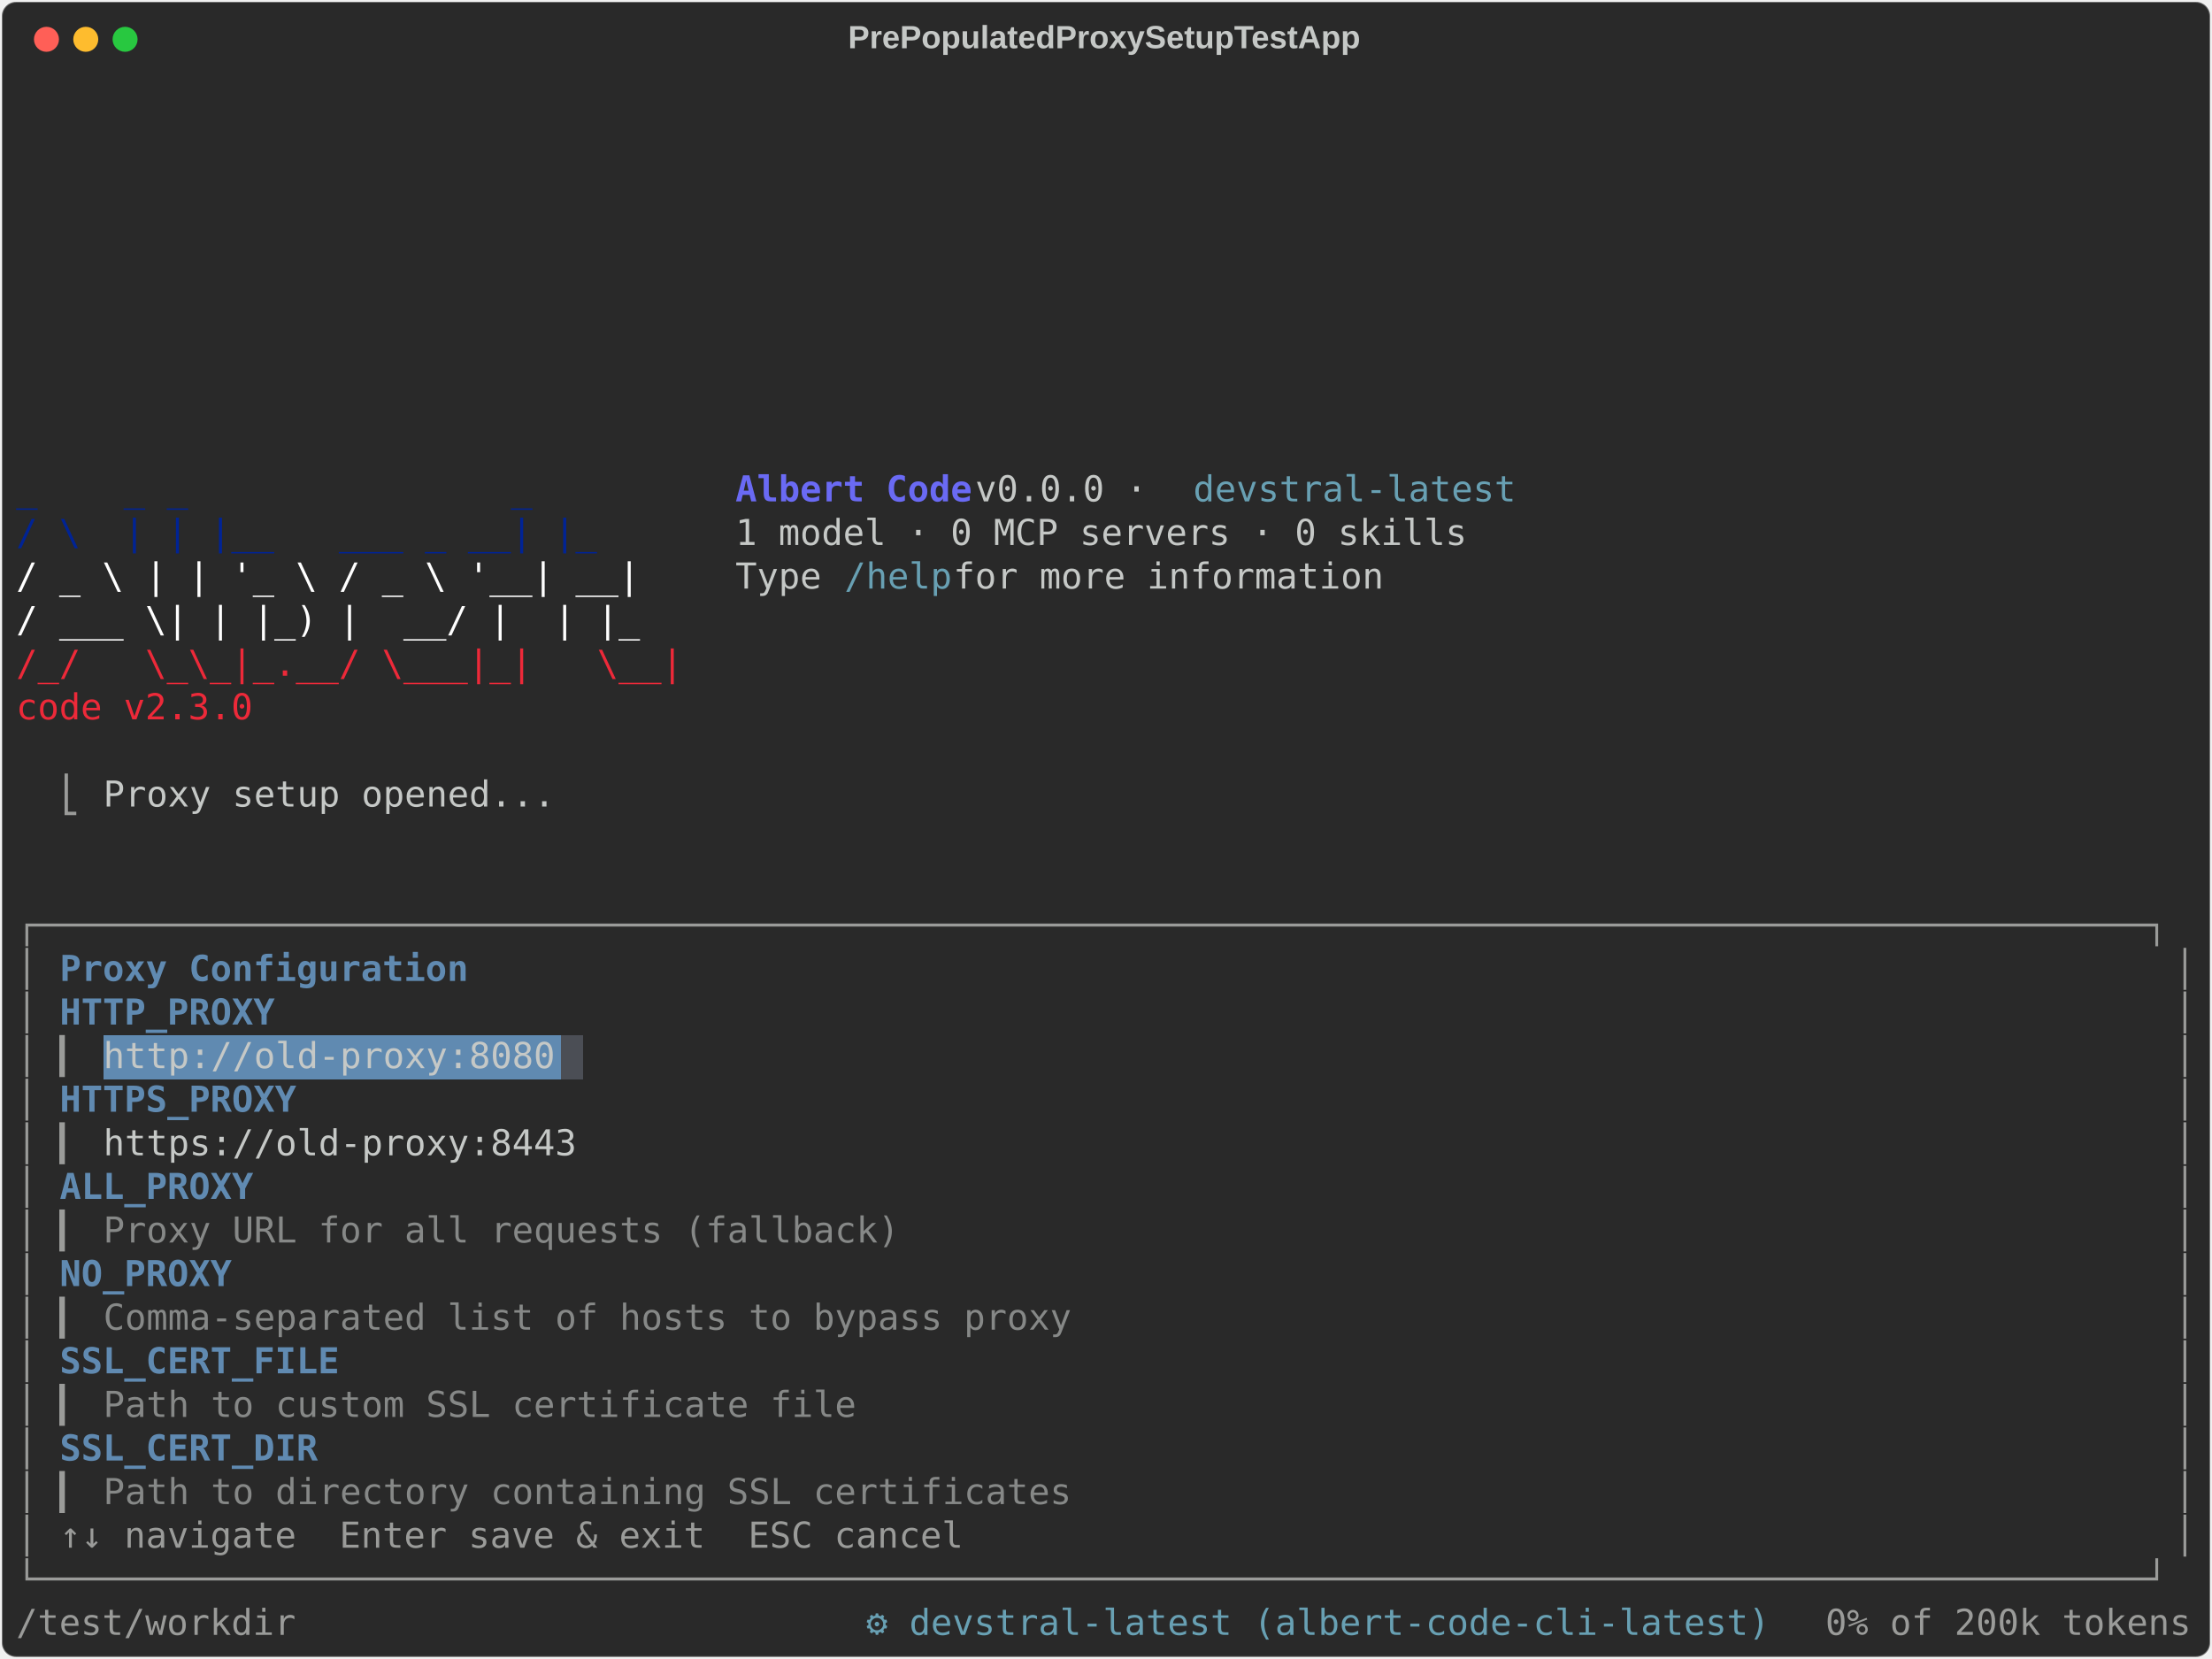
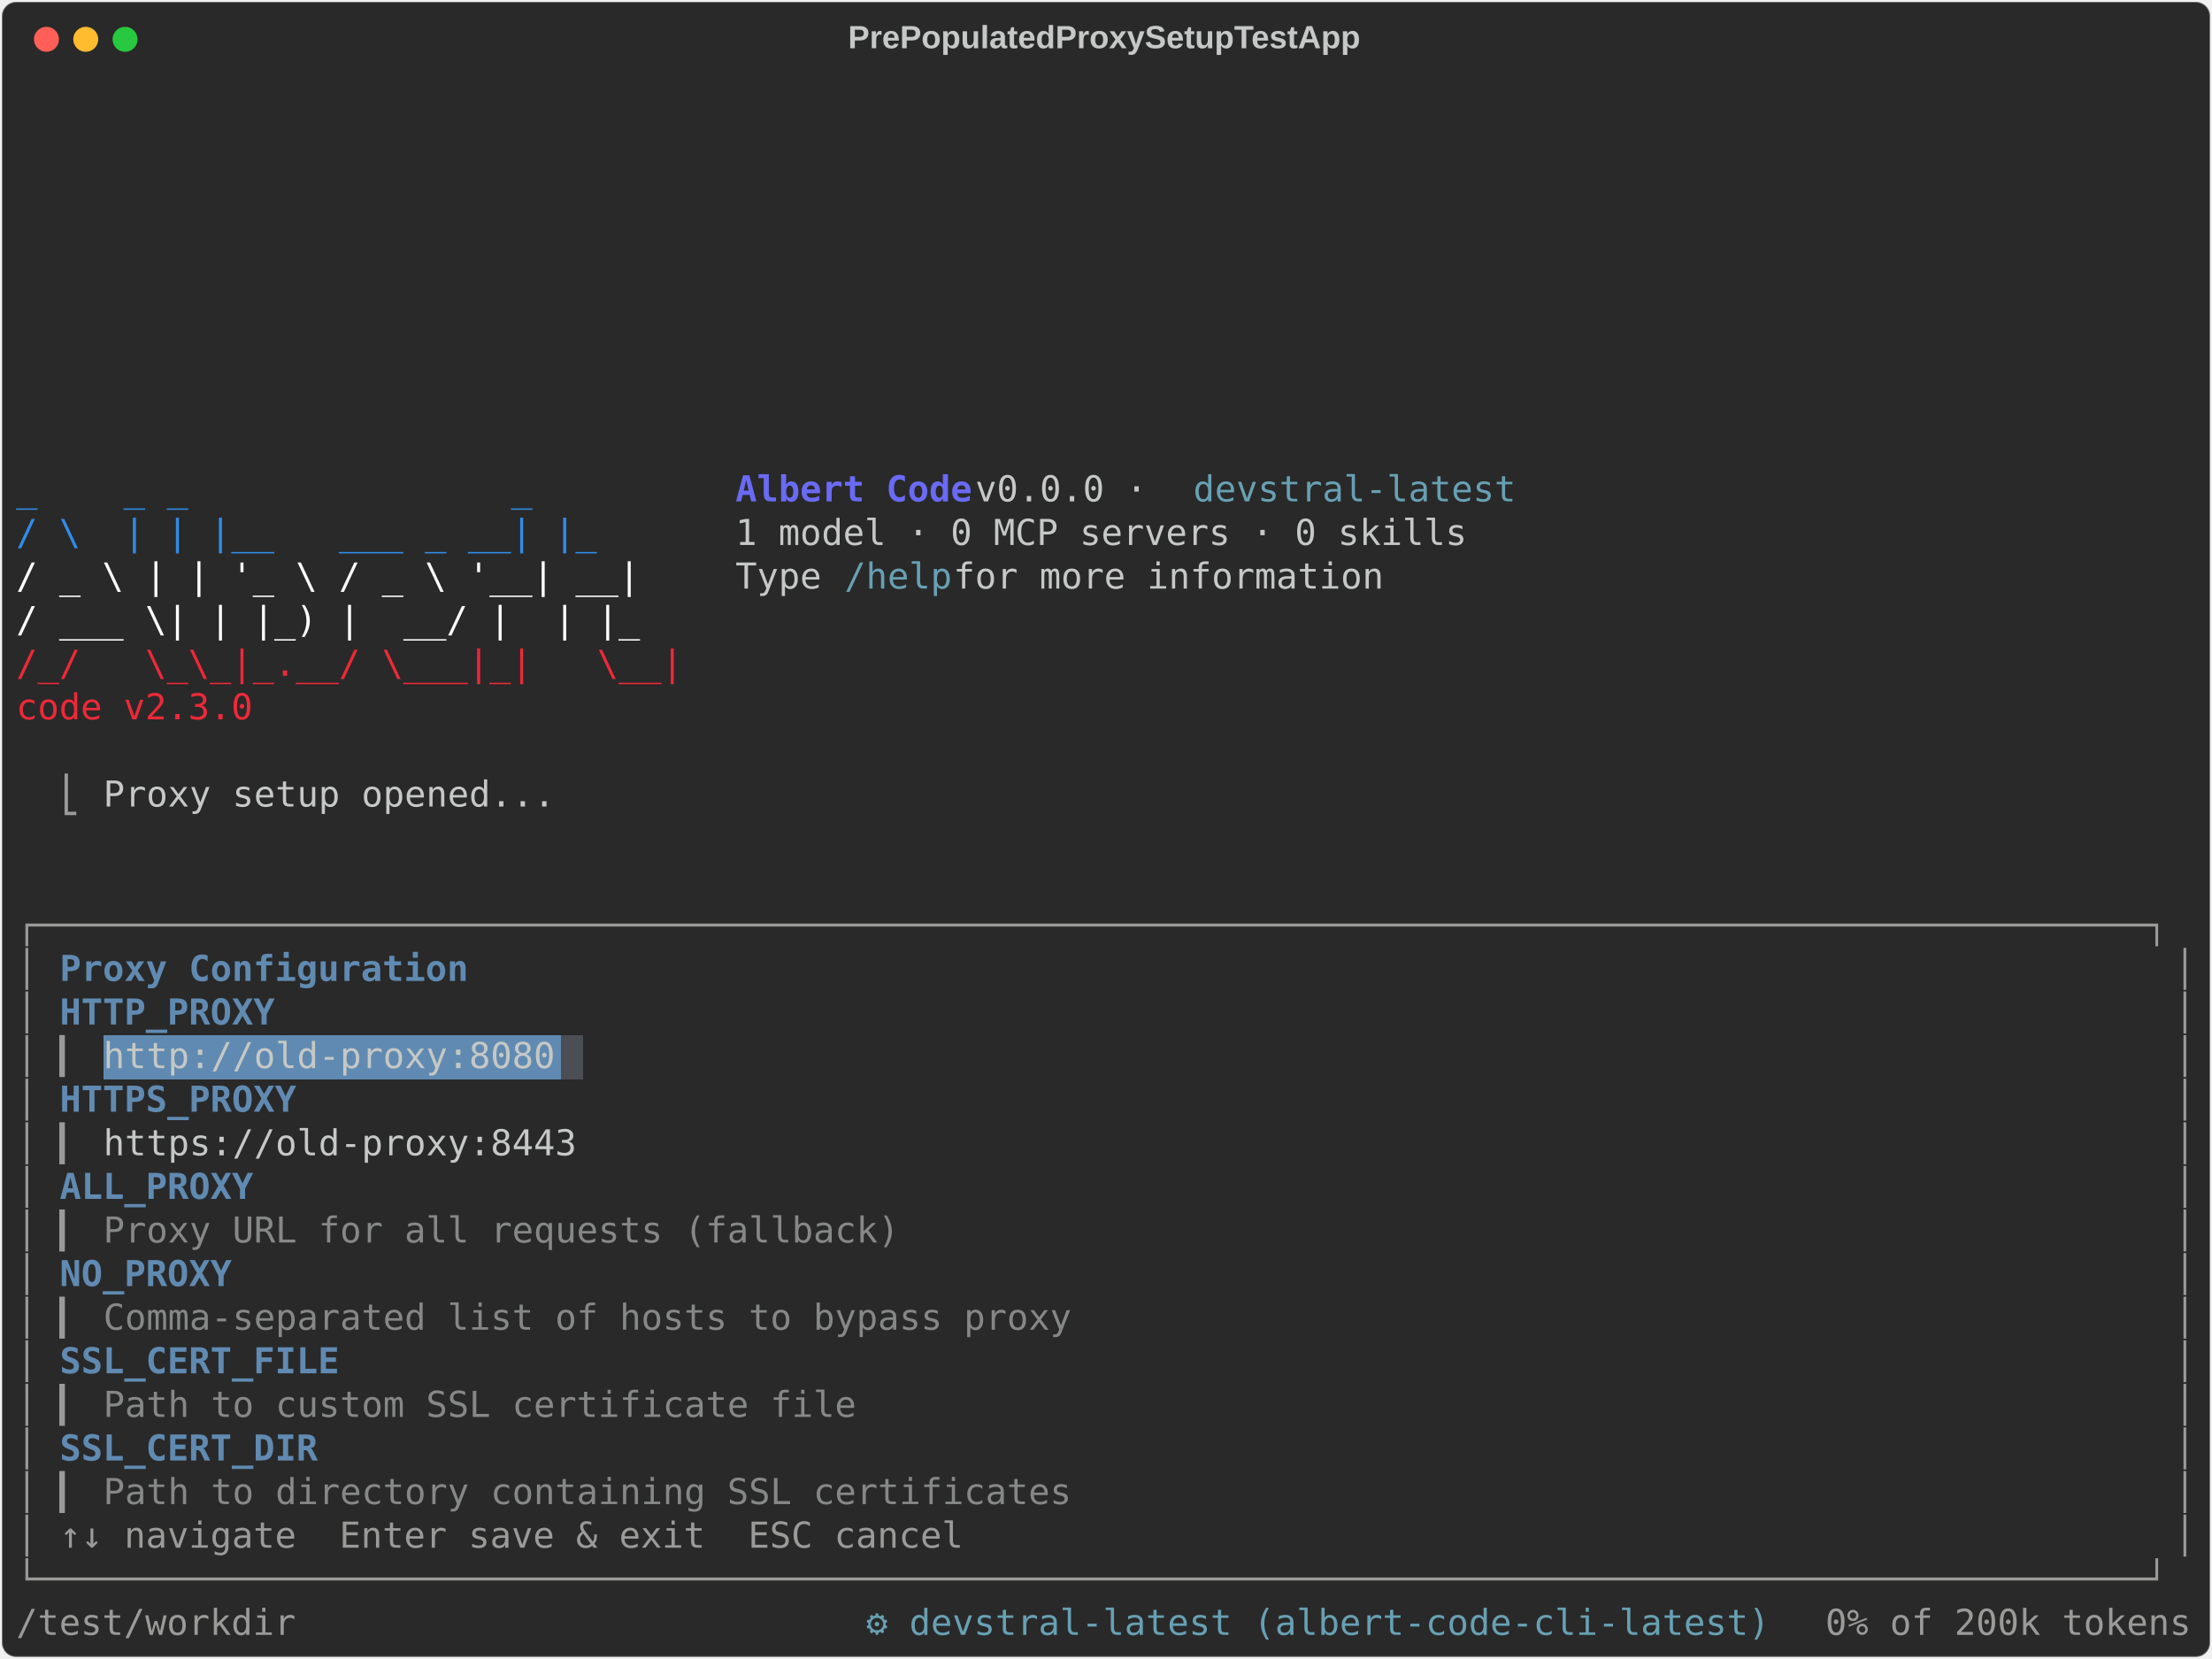
<svg xmlns="http://www.w3.org/2000/svg" class="rich-terminal" viewBox="0 0 1238 928.4">
  <style>

    @font-face {
        font-family: "Fira Code";
        src: local("FiraCode-Regular"),
                url("https://cdnjs.cloudflare.com/ajax/libs/firacode/6.2.0/woff2/FiraCode-Regular.woff2") format("woff2"),
                url("https://cdnjs.cloudflare.com/ajax/libs/firacode/6.2.0/woff/FiraCode-Regular.woff") format("woff");
        font-style: normal;
        font-weight: 400;
    }
    @font-face {
        font-family: "Fira Code";
        src: local("FiraCode-Bold"),
                url("https://cdnjs.cloudflare.com/ajax/libs/firacode/6.2.0/woff2/FiraCode-Bold.woff2") format("woff2"),
                url("https://cdnjs.cloudflare.com/ajax/libs/firacode/6.2.0/woff/FiraCode-Bold.woff") format("woff");
        font-style: bold;
        font-weight: 700;
    }

    .terminal-matrix {
        font-family: Fira Code, monospace;
        font-size: 20px;
        line-height: 24.4px;
        font-variant-east-asian: full-width;
    }

    .terminal-title {
        font-size: 18px;
        font-weight: bold;
        font-family: arial;
    }

    .terminal-r1 { fill: #c5c8c6 }
- .terminal-r2 { fill: #002395 }
+ .terminal-r2 { fill: #318ce7 }
.terminal-r3 { fill: #6a6af4;font-weight: bold }
.terminal-r4 { fill: #68a0b3 }
.terminal-r5 { fill: #ffffff }
.terminal-r6 { fill: #ed2939 }
.terminal-r7 { fill: #9a9b99 }
.terminal-r8 { fill: #608ab1;font-weight: bold }
.terminal-r9 { fill: #868887 }
    </style>
  <defs>
    <clipPath id="terminal-clip-terminal">
      <rect x="0" y="0" width="1219.0" height="877.4" />
    </clipPath>
    <clipPath id="terminal-line-0">
      <rect x="0" y="1.5" width="1220" height="24.65" />
    </clipPath>
    <clipPath id="terminal-line-1">
      <rect x="0" y="25.9" width="1220" height="24.65" />
    </clipPath>
    <clipPath id="terminal-line-2">
      <rect x="0" y="50.3" width="1220" height="24.65" />
    </clipPath>
    <clipPath id="terminal-line-3">
      <rect x="0" y="74.7" width="1220" height="24.65" />
    </clipPath>
    <clipPath id="terminal-line-4">
      <rect x="0" y="99.1" width="1220" height="24.65" />
    </clipPath>
    <clipPath id="terminal-line-5">
      <rect x="0" y="123.5" width="1220" height="24.65" />
    </clipPath>
    <clipPath id="terminal-line-6">
      <rect x="0" y="147.9" width="1220" height="24.65" />
    </clipPath>
    <clipPath id="terminal-line-7">
      <rect x="0" y="172.3" width="1220" height="24.65" />
    </clipPath>
    <clipPath id="terminal-line-8">
      <rect x="0" y="196.7" width="1220" height="24.65" />
    </clipPath>
    <clipPath id="terminal-line-9">
      <rect x="0" y="221.1" width="1220" height="24.65" />
    </clipPath>
    <clipPath id="terminal-line-10">
      <rect x="0" y="245.5" width="1220" height="24.65" />
    </clipPath>
    <clipPath id="terminal-line-11">
      <rect x="0" y="269.9" width="1220" height="24.65" />
    </clipPath>
    <clipPath id="terminal-line-12">
      <rect x="0" y="294.3" width="1220" height="24.65" />
    </clipPath>
    <clipPath id="terminal-line-13">
      <rect x="0" y="318.7" width="1220" height="24.65" />
    </clipPath>
    <clipPath id="terminal-line-14">
      <rect x="0" y="343.1" width="1220" height="24.65" />
    </clipPath>
    <clipPath id="terminal-line-15">
      <rect x="0" y="367.5" width="1220" height="24.65" />
    </clipPath>
    <clipPath id="terminal-line-16">
      <rect x="0" y="391.9" width="1220" height="24.65" />
    </clipPath>
    <clipPath id="terminal-line-17">
      <rect x="0" y="416.3" width="1220" height="24.65" />
    </clipPath>
    <clipPath id="terminal-line-18">
      <rect x="0" y="440.7" width="1220" height="24.65" />
    </clipPath>
    <clipPath id="terminal-line-19">
      <rect x="0" y="465.1" width="1220" height="24.65" />
    </clipPath>
    <clipPath id="terminal-line-20">
      <rect x="0" y="489.5" width="1220" height="24.65" />
    </clipPath>
    <clipPath id="terminal-line-21">
      <rect x="0" y="513.9" width="1220" height="24.65" />
    </clipPath>
    <clipPath id="terminal-line-22">
      <rect x="0" y="538.3" width="1220" height="24.65" />
    </clipPath>
    <clipPath id="terminal-line-23">
      <rect x="0" y="562.7" width="1220" height="24.65" />
    </clipPath>
    <clipPath id="terminal-line-24">
      <rect x="0" y="587.1" width="1220" height="24.65" />
    </clipPath>
    <clipPath id="terminal-line-25">
      <rect x="0" y="611.5" width="1220" height="24.65" />
    </clipPath>
    <clipPath id="terminal-line-26">
      <rect x="0" y="635.9" width="1220" height="24.65" />
    </clipPath>
    <clipPath id="terminal-line-27">
      <rect x="0" y="660.3" width="1220" height="24.65" />
    </clipPath>
    <clipPath id="terminal-line-28">
      <rect x="0" y="684.7" width="1220" height="24.65" />
    </clipPath>
    <clipPath id="terminal-line-29">
      <rect x="0" y="709.1" width="1220" height="24.65" />
    </clipPath>
    <clipPath id="terminal-line-30">
      <rect x="0" y="733.5" width="1220" height="24.65" />
    </clipPath>
    <clipPath id="terminal-line-31">
      <rect x="0" y="757.9" width="1220" height="24.65" />
    </clipPath>
    <clipPath id="terminal-line-32">
      <rect x="0" y="782.3" width="1220" height="24.65" />
    </clipPath>
    <clipPath id="terminal-line-33">
      <rect x="0" y="806.7" width="1220" height="24.65" />
    </clipPath>
    <clipPath id="terminal-line-34">
      <rect x="0" y="831.1" width="1220" height="24.65" />
    </clipPath>
  </defs>
  <rect fill="#292929" stroke="rgba(255,255,255,0.35)" stroke-width="1" x="1" y="1" width="1236" height="926.4" rx="8" />
  <text class="terminal-title" fill="#c5c8c6" text-anchor="middle" x="618" y="27">PrePopulatedProxySetupTestApp</text>
  <g transform="translate(26,22)">
    <circle cx="0" cy="0" r="7" fill="#ff5f57" />
    <circle cx="22" cy="0" r="7" fill="#febc2e" />
    <circle cx="44" cy="0" r="7" fill="#28c840" />
  </g>
  <g transform="translate(9, 41)" clip-path="url(#terminal-clip-terminal)">
    <rect fill="#608ab1" x="48.8" y="538.3" width="256.2" height="24.65" shape-rendering="crispEdges" />
    <rect fill="#4b4e55" x="305" y="538.3" width="12.2" height="24.65" shape-rendering="crispEdges" />
    <g class="terminal-matrix">
      <text class="terminal-r1" x="1220" y="20" textLength="12.2" clip-path="url(#terminal-line-0)">
</text>
      <text class="terminal-r1" x="1220" y="44.4" textLength="12.2" clip-path="url(#terminal-line-1)">
</text>
      <text class="terminal-r1" x="1220" y="68.8" textLength="12.2" clip-path="url(#terminal-line-2)">
</text>
      <text class="terminal-r1" x="1220" y="93.2" textLength="12.2" clip-path="url(#terminal-line-3)">
</text>
      <text class="terminal-r1" x="1220" y="117.6" textLength="12.2" clip-path="url(#terminal-line-4)">
</text>
      <text class="terminal-r1" x="1220" y="142" textLength="12.2" clip-path="url(#terminal-line-5)">
</text>
      <text class="terminal-r1" x="1220" y="166.4" textLength="12.2" clip-path="url(#terminal-line-6)">
</text>
      <text class="terminal-r1" x="1220" y="190.8" textLength="12.2" clip-path="url(#terminal-line-7)">
</text>
      <text class="terminal-r1" x="1220" y="215.2" textLength="12.2" clip-path="url(#terminal-line-8)">
</text>
      <text class="terminal-r2" x="0" y="239.6" textLength="378.2" clip-path="url(#terminal-line-9)">    _    _ _               _   </text>
      <text class="terminal-r3" x="402.6" y="239.6" textLength="134.2" clip-path="url(#terminal-line-9)">Albert Code</text>
      <text class="terminal-r1" x="536.8" y="239.6" textLength="122" clip-path="url(#terminal-line-9)"> v0.0.0 · </text>
      <text class="terminal-r4" x="658.8" y="239.6" textLength="183" clip-path="url(#terminal-line-9)">devstral-latest</text>
      <text class="terminal-r1" x="1220" y="239.6" textLength="12.2" clip-path="url(#terminal-line-9)">
</text>
      <text class="terminal-r2" x="0" y="264" textLength="378.2" clip-path="url(#terminal-line-10)">   / \  | | |__   ___ _ __| |_ </text>
      <text class="terminal-r1" x="402.6" y="264" textLength="414.8" clip-path="url(#terminal-line-10)">1 model · 0 MCP servers · 0 skills</text>
      <text class="terminal-r1" x="1220" y="264" textLength="12.2" clip-path="url(#terminal-line-10)">
</text>
      <text class="terminal-r5" x="0" y="288.4" textLength="378.2" clip-path="url(#terminal-line-11)">  / _ \ | | '_ \ / _ \ '__| __|</text>
      <text class="terminal-r1" x="402.6" y="288.4" textLength="61" clip-path="url(#terminal-line-11)">Type </text>
      <text class="terminal-r4" x="463.6" y="288.4" textLength="61" clip-path="url(#terminal-line-11)">/help</text>
      <text class="terminal-r1" x="524.6" y="288.4" textLength="256.2" clip-path="url(#terminal-line-11)"> for more information</text>
      <text class="terminal-r1" x="1220" y="288.4" textLength="12.2" clip-path="url(#terminal-line-11)">
</text>
      <text class="terminal-r5" x="0" y="312.8" textLength="378.2" clip-path="url(#terminal-line-12)"> / ___ \| | |_) |  __/ |  | |_ </text>
      <text class="terminal-r1" x="1220" y="312.8" textLength="12.2" clip-path="url(#terminal-line-12)">
</text>
      <text class="terminal-r6" x="0" y="337.2" textLength="378.2" clip-path="url(#terminal-line-13)">/_/   \_\_|_.__/ \___|_|   \__|</text>
      <text class="terminal-r1" x="1220" y="337.2" textLength="12.2" clip-path="url(#terminal-line-13)">
</text>
      <text class="terminal-r6" x="0" y="361.6" textLength="353.8" clip-path="url(#terminal-line-14)">                  code v2.3.0</text>
      <text class="terminal-r1" x="1220" y="361.6" textLength="12.2" clip-path="url(#terminal-line-14)">
</text>
      <text class="terminal-r1" x="1220" y="386" textLength="12.2" clip-path="url(#terminal-line-15)">
</text>
      <text class="terminal-r7" x="24.4" y="410.4" textLength="12.2" clip-path="url(#terminal-line-16)">⎣</text>
      <text class="terminal-r1" x="48.8" y="410.4" textLength="256.2" clip-path="url(#terminal-line-16)">Proxy setup opened...</text>
      <text class="terminal-r1" x="1220" y="410.4" textLength="12.2" clip-path="url(#terminal-line-16)">
</text>
      <text class="terminal-r1" x="1220" y="434.8" textLength="12.2" clip-path="url(#terminal-line-17)">
</text>
      <text class="terminal-r1" x="1220" y="459.2" textLength="12.2" clip-path="url(#terminal-line-18)">
</text>
      <text class="terminal-r7" x="0" y="483.6" textLength="1220" clip-path="url(#terminal-line-19)">┌──────────────────────────────────────────────────────────────────────────────────────────────────┐</text>
      <text class="terminal-r1" x="1220" y="483.6" textLength="12.2" clip-path="url(#terminal-line-19)">
</text>
      <text class="terminal-r7" x="0" y="508" textLength="12.2" clip-path="url(#terminal-line-20)">│</text>
      <text class="terminal-r8" x="24.4" y="508" textLength="231.8" clip-path="url(#terminal-line-20)">Proxy Configuration</text>
      <text class="terminal-r7" x="1207.8" y="508" textLength="12.2" clip-path="url(#terminal-line-20)">│</text>
      <text class="terminal-r1" x="1220" y="508" textLength="12.2" clip-path="url(#terminal-line-20)">
</text>
      <text class="terminal-r7" x="0" y="532.4" textLength="12.2" clip-path="url(#terminal-line-21)">│</text>
      <text class="terminal-r8" x="24.4" y="532.4" textLength="122" clip-path="url(#terminal-line-21)">HTTP_PROXY</text>
      <text class="terminal-r7" x="1207.8" y="532.4" textLength="12.2" clip-path="url(#terminal-line-21)">│</text>
      <text class="terminal-r1" x="1220" y="532.4" textLength="12.2" clip-path="url(#terminal-line-21)">
</text>
      <text class="terminal-r7" x="0" y="556.8" textLength="12.2" clip-path="url(#terminal-line-22)">│</text>
      <text class="terminal-r7" x="24.4" y="556.8" textLength="12.2" clip-path="url(#terminal-line-22)">▎</text>
      <text class="terminal-r1" x="48.8" y="556.8" textLength="256.2" clip-path="url(#terminal-line-22)">http://old-proxy:8080</text>
      <text class="terminal-r7" x="1207.8" y="556.8" textLength="12.2" clip-path="url(#terminal-line-22)">│</text>
      <text class="terminal-r1" x="1220" y="556.8" textLength="12.2" clip-path="url(#terminal-line-22)">
</text>
      <text class="terminal-r7" x="0" y="581.2" textLength="12.2" clip-path="url(#terminal-line-23)">│</text>
      <text class="terminal-r8" x="24.4" y="581.2" textLength="134.2" clip-path="url(#terminal-line-23)">HTTPS_PROXY</text>
      <text class="terminal-r7" x="1207.8" y="581.2" textLength="12.2" clip-path="url(#terminal-line-23)">│</text>
      <text class="terminal-r1" x="1220" y="581.2" textLength="12.2" clip-path="url(#terminal-line-23)">
</text>
      <text class="terminal-r7" x="0" y="605.6" textLength="12.2" clip-path="url(#terminal-line-24)">│</text>
      <text class="terminal-r7" x="24.4" y="605.6" textLength="12.2" clip-path="url(#terminal-line-24)">▎</text>
      <text class="terminal-r1" x="48.8" y="605.6" textLength="1146.8" clip-path="url(#terminal-line-24)">https://old-proxy:8443                                                                        </text>
      <text class="terminal-r7" x="1207.8" y="605.6" textLength="12.2" clip-path="url(#terminal-line-24)">│</text>
      <text class="terminal-r1" x="1220" y="605.6" textLength="12.2" clip-path="url(#terminal-line-24)">
</text>
      <text class="terminal-r7" x="0" y="630" textLength="12.2" clip-path="url(#terminal-line-25)">│</text>
      <text class="terminal-r8" x="24.4" y="630" textLength="109.8" clip-path="url(#terminal-line-25)">ALL_PROXY</text>
      <text class="terminal-r7" x="1207.8" y="630" textLength="12.2" clip-path="url(#terminal-line-25)">│</text>
      <text class="terminal-r1" x="1220" y="630" textLength="12.2" clip-path="url(#terminal-line-25)">
</text>
      <text class="terminal-r7" x="0" y="654.4" textLength="12.2" clip-path="url(#terminal-line-26)">│</text>
      <text class="terminal-r7" x="24.4" y="654.4" textLength="12.2" clip-path="url(#terminal-line-26)">▎</text>
      <text class="terminal-r9" x="48.8" y="654.4" textLength="451.4" clip-path="url(#terminal-line-26)">Proxy URL for all requests (fallback)</text>
      <text class="terminal-r7" x="1207.8" y="654.4" textLength="12.2" clip-path="url(#terminal-line-26)">│</text>
      <text class="terminal-r1" x="1220" y="654.4" textLength="12.2" clip-path="url(#terminal-line-26)">
</text>
      <text class="terminal-r7" x="0" y="678.8" textLength="12.2" clip-path="url(#terminal-line-27)">│</text>
      <text class="terminal-r8" x="24.4" y="678.8" textLength="97.6" clip-path="url(#terminal-line-27)">NO_PROXY</text>
      <text class="terminal-r7" x="1207.8" y="678.8" textLength="12.2" clip-path="url(#terminal-line-27)">│</text>
      <text class="terminal-r1" x="1220" y="678.8" textLength="12.2" clip-path="url(#terminal-line-27)">
</text>
      <text class="terminal-r7" x="0" y="703.2" textLength="12.2" clip-path="url(#terminal-line-28)">│</text>
      <text class="terminal-r7" x="24.4" y="703.2" textLength="12.2" clip-path="url(#terminal-line-28)">▎</text>
      <text class="terminal-r9" x="48.8" y="703.2" textLength="549" clip-path="url(#terminal-line-28)">Comma-separated list of hosts to bypass proxy</text>
      <text class="terminal-r7" x="1207.8" y="703.2" textLength="12.2" clip-path="url(#terminal-line-28)">│</text>
      <text class="terminal-r1" x="1220" y="703.2" textLength="12.2" clip-path="url(#terminal-line-28)">
</text>
      <text class="terminal-r7" x="0" y="727.6" textLength="12.2" clip-path="url(#terminal-line-29)">│</text>
      <text class="terminal-r8" x="24.4" y="727.6" textLength="158.6" clip-path="url(#terminal-line-29)">SSL_CERT_FILE</text>
      <text class="terminal-r7" x="1207.8" y="727.6" textLength="12.2" clip-path="url(#terminal-line-29)">│</text>
      <text class="terminal-r1" x="1220" y="727.6" textLength="12.2" clip-path="url(#terminal-line-29)">
</text>
      <text class="terminal-r7" x="0" y="752" textLength="12.2" clip-path="url(#terminal-line-30)">│</text>
      <text class="terminal-r7" x="24.4" y="752" textLength="12.2" clip-path="url(#terminal-line-30)">▎</text>
      <text class="terminal-r9" x="48.8" y="752" textLength="427" clip-path="url(#terminal-line-30)">Path to custom SSL certificate file</text>
      <text class="terminal-r7" x="1207.8" y="752" textLength="12.2" clip-path="url(#terminal-line-30)">│</text>
      <text class="terminal-r1" x="1220" y="752" textLength="12.2" clip-path="url(#terminal-line-30)">
</text>
      <text class="terminal-r7" x="0" y="776.4" textLength="12.2" clip-path="url(#terminal-line-31)">│</text>
      <text class="terminal-r8" x="24.4" y="776.4" textLength="146.4" clip-path="url(#terminal-line-31)">SSL_CERT_DIR</text>
      <text class="terminal-r7" x="1207.8" y="776.4" textLength="12.2" clip-path="url(#terminal-line-31)">│</text>
      <text class="terminal-r1" x="1220" y="776.4" textLength="12.2" clip-path="url(#terminal-line-31)">
</text>
      <text class="terminal-r7" x="0" y="800.8" textLength="12.2" clip-path="url(#terminal-line-32)">│</text>
      <text class="terminal-r7" x="24.4" y="800.8" textLength="12.2" clip-path="url(#terminal-line-32)">▎</text>
      <text class="terminal-r9" x="48.8" y="800.8" textLength="549" clip-path="url(#terminal-line-32)">Path to directory containing SSL certificates</text>
      <text class="terminal-r7" x="1207.8" y="800.8" textLength="12.2" clip-path="url(#terminal-line-32)">│</text>
      <text class="terminal-r1" x="1220" y="800.8" textLength="12.2" clip-path="url(#terminal-line-32)">
</text>
      <text class="terminal-r7" x="0" y="825.2" textLength="12.2" clip-path="url(#terminal-line-33)">│</text>
      <text class="terminal-r7" x="24.4" y="825.2" textLength="512.4" clip-path="url(#terminal-line-33)">↑↓ navigate  Enter save &amp; exit  ESC cancel</text>
      <text class="terminal-r7" x="1207.8" y="825.2" textLength="12.2" clip-path="url(#terminal-line-33)">│</text>
      <text class="terminal-r1" x="1220" y="825.2" textLength="12.2" clip-path="url(#terminal-line-33)">
</text>
      <text class="terminal-r7" x="0" y="849.6" textLength="1220" clip-path="url(#terminal-line-34)">└──────────────────────────────────────────────────────────────────────────────────────────────────┘</text>
      <text class="terminal-r1" x="1220" y="849.6" textLength="12.2" clip-path="url(#terminal-line-34)">
</text>
      <text class="terminal-r7" x="0" y="874" textLength="158.6" clip-path="url(#terminal-line-35)">/test/workdir</text>
      <text class="terminal-r4" x="475.8" y="874" textLength="512.4" clip-path="url(#terminal-line-35)">⚙ devstral-latest (albert-code-cli-latest)</text>
      <text class="terminal-r7" x="1012.6" y="874" textLength="207.4" clip-path="url(#terminal-line-35)">0% of 200k tokens</text>
    </g>
  </g>
</svg>
